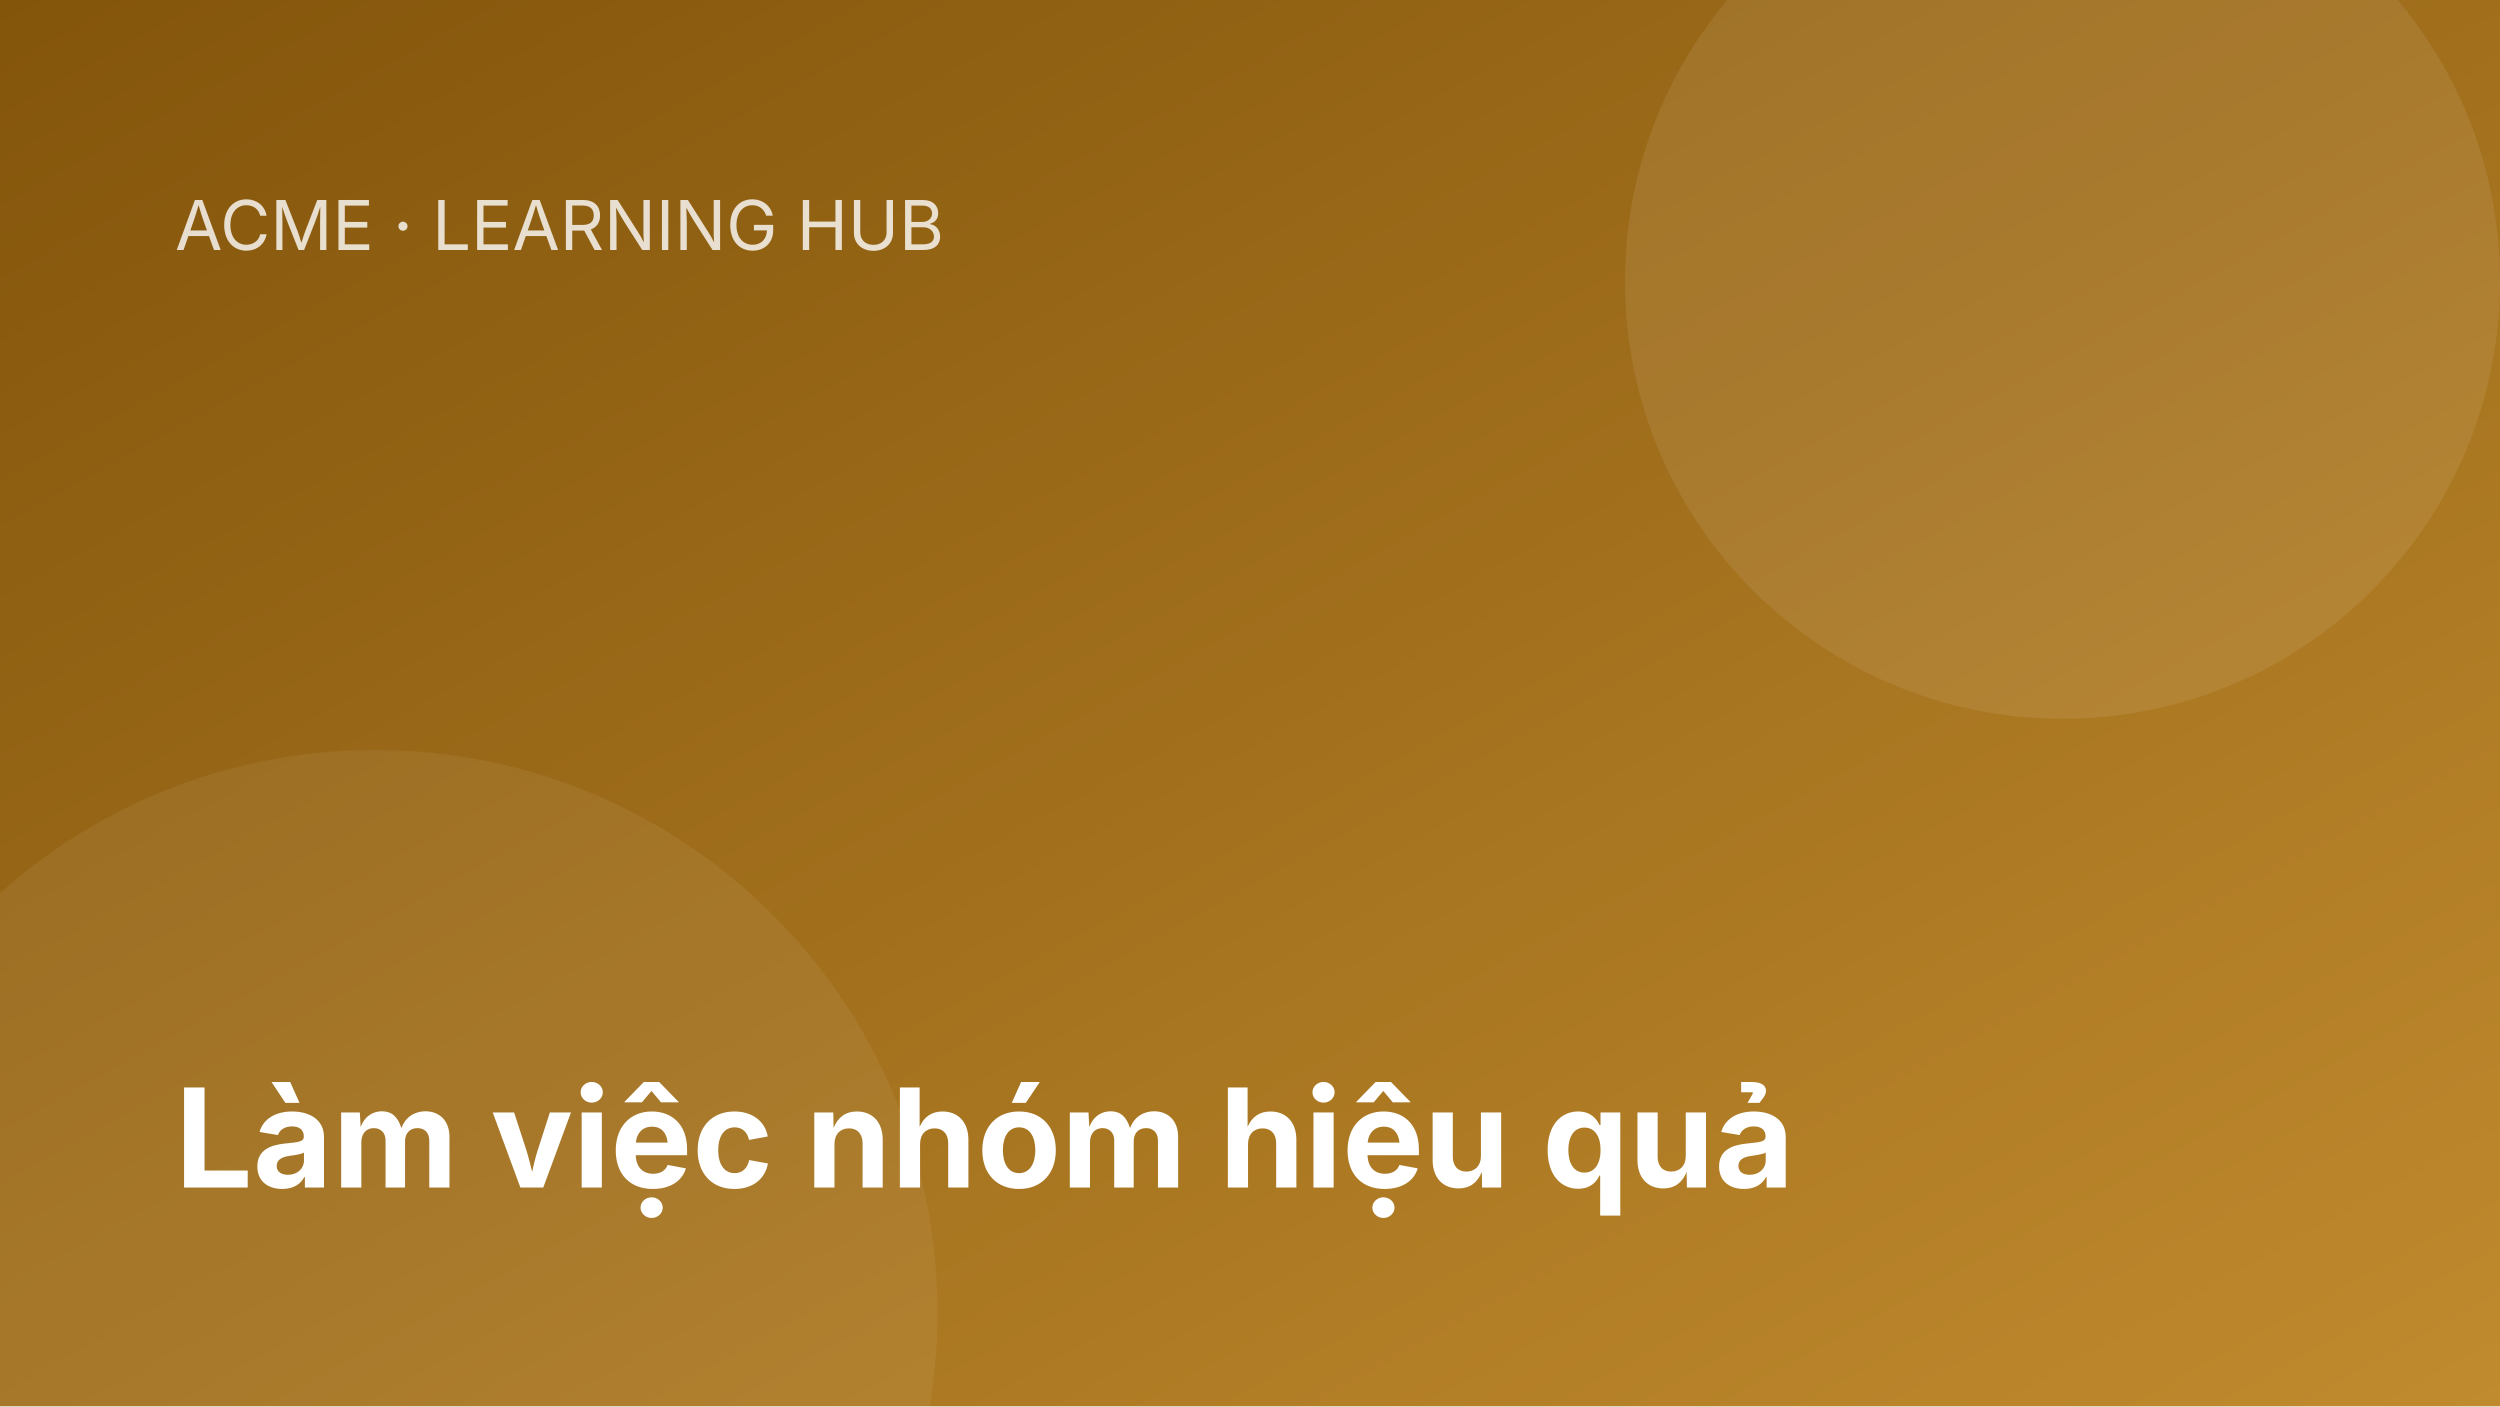
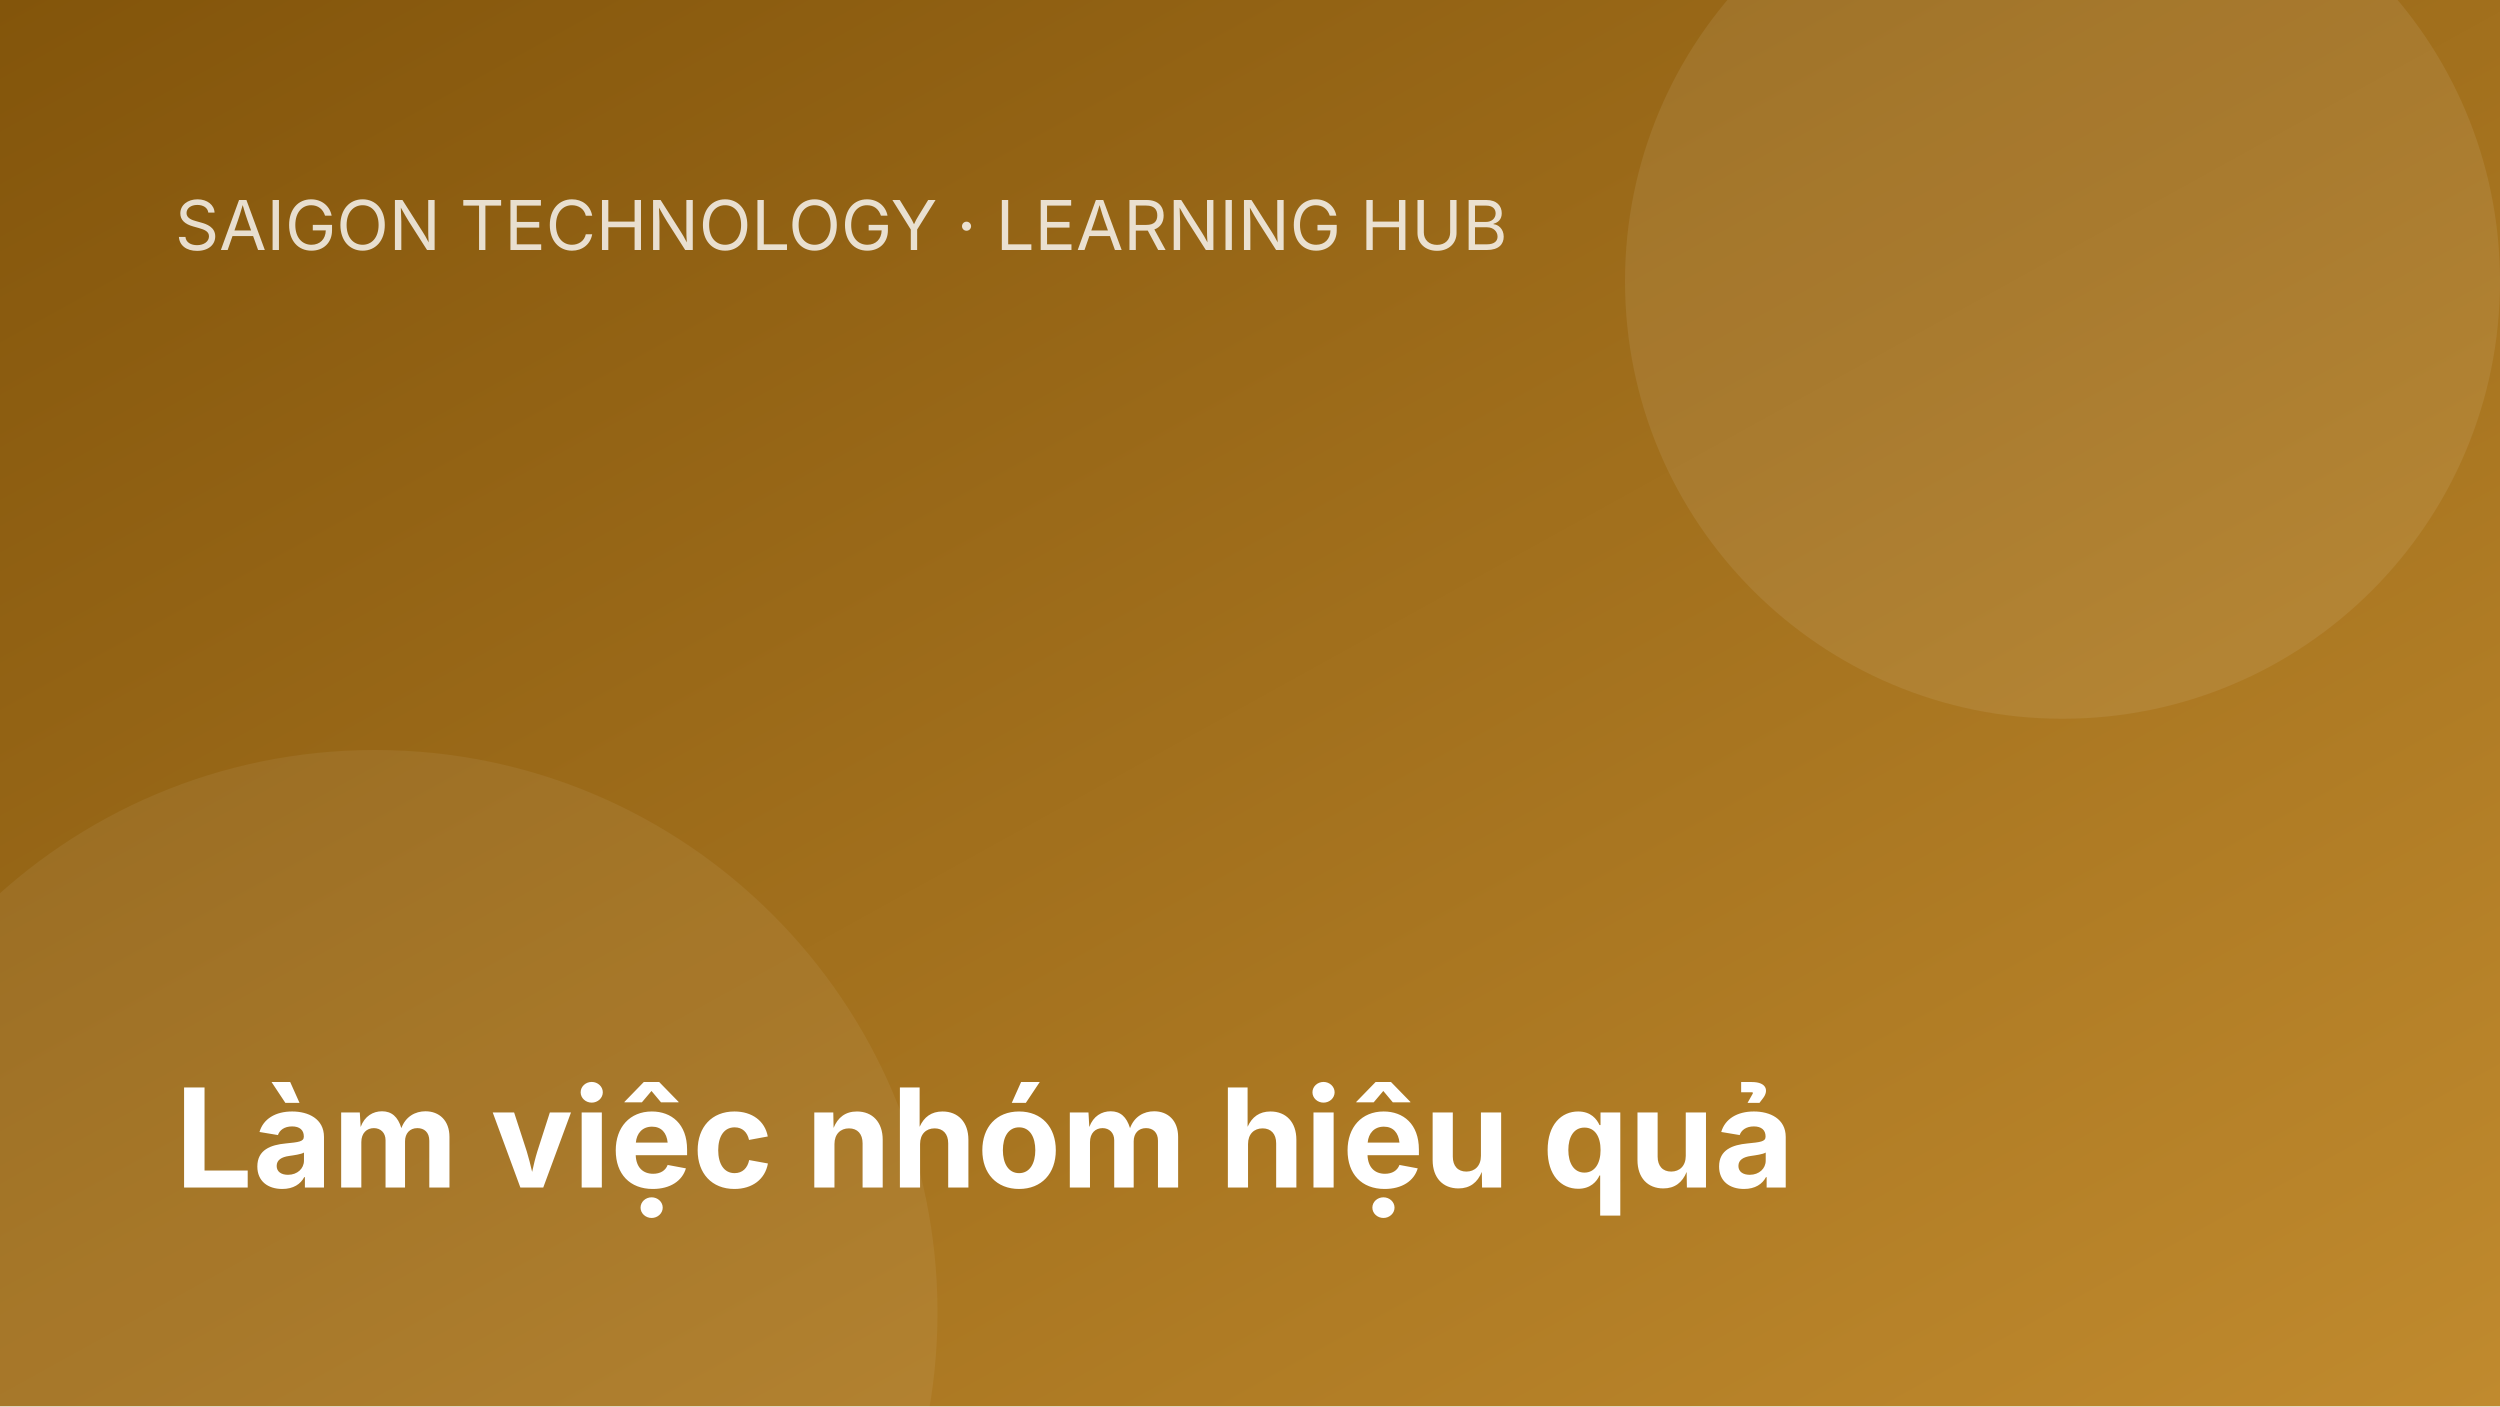
<svg xmlns="http://www.w3.org/2000/svg" width="800" height="450" viewBox="0 0 800 450">
  <defs>
    <linearGradient id="g" x1="0" y1="0" x2="1" y2="1">
      <stop offset="0" stop-color="#83550B" />
      <stop offset="1" stop-color="#C08A2E" />
    </linearGradient>
  </defs>
  <rect width="800" height="450" fill="url(#g)" />
  <circle cx="660" cy="90" r="140" fill="#ffffff" fill-opacity="0.08" />
  <circle cx="120" cy="420" r="180" fill="#ffffff" fill-opacity="0.06" />
  <text x="56" y="380" font-family="Inter, Segoe UI, Arial" font-size="44" font-weight="700" fill="#ffffff">Làm việc nhóm hiệu quả</text>
-   <text x="56" y="80" font-family="Inter, Segoe UI, Arial" font-size="22" fill="#ffffff" fill-opacity="0.8">ACME · LEARNING HUB</text>
+   <text x="56" y="80" font-family="Inter, Segoe UI, Arial" font-size="22" fill="#ffffff" fill-opacity="0.8">SAIGON TECHNOLOGY · LEARNING HUB</text>
</svg>
